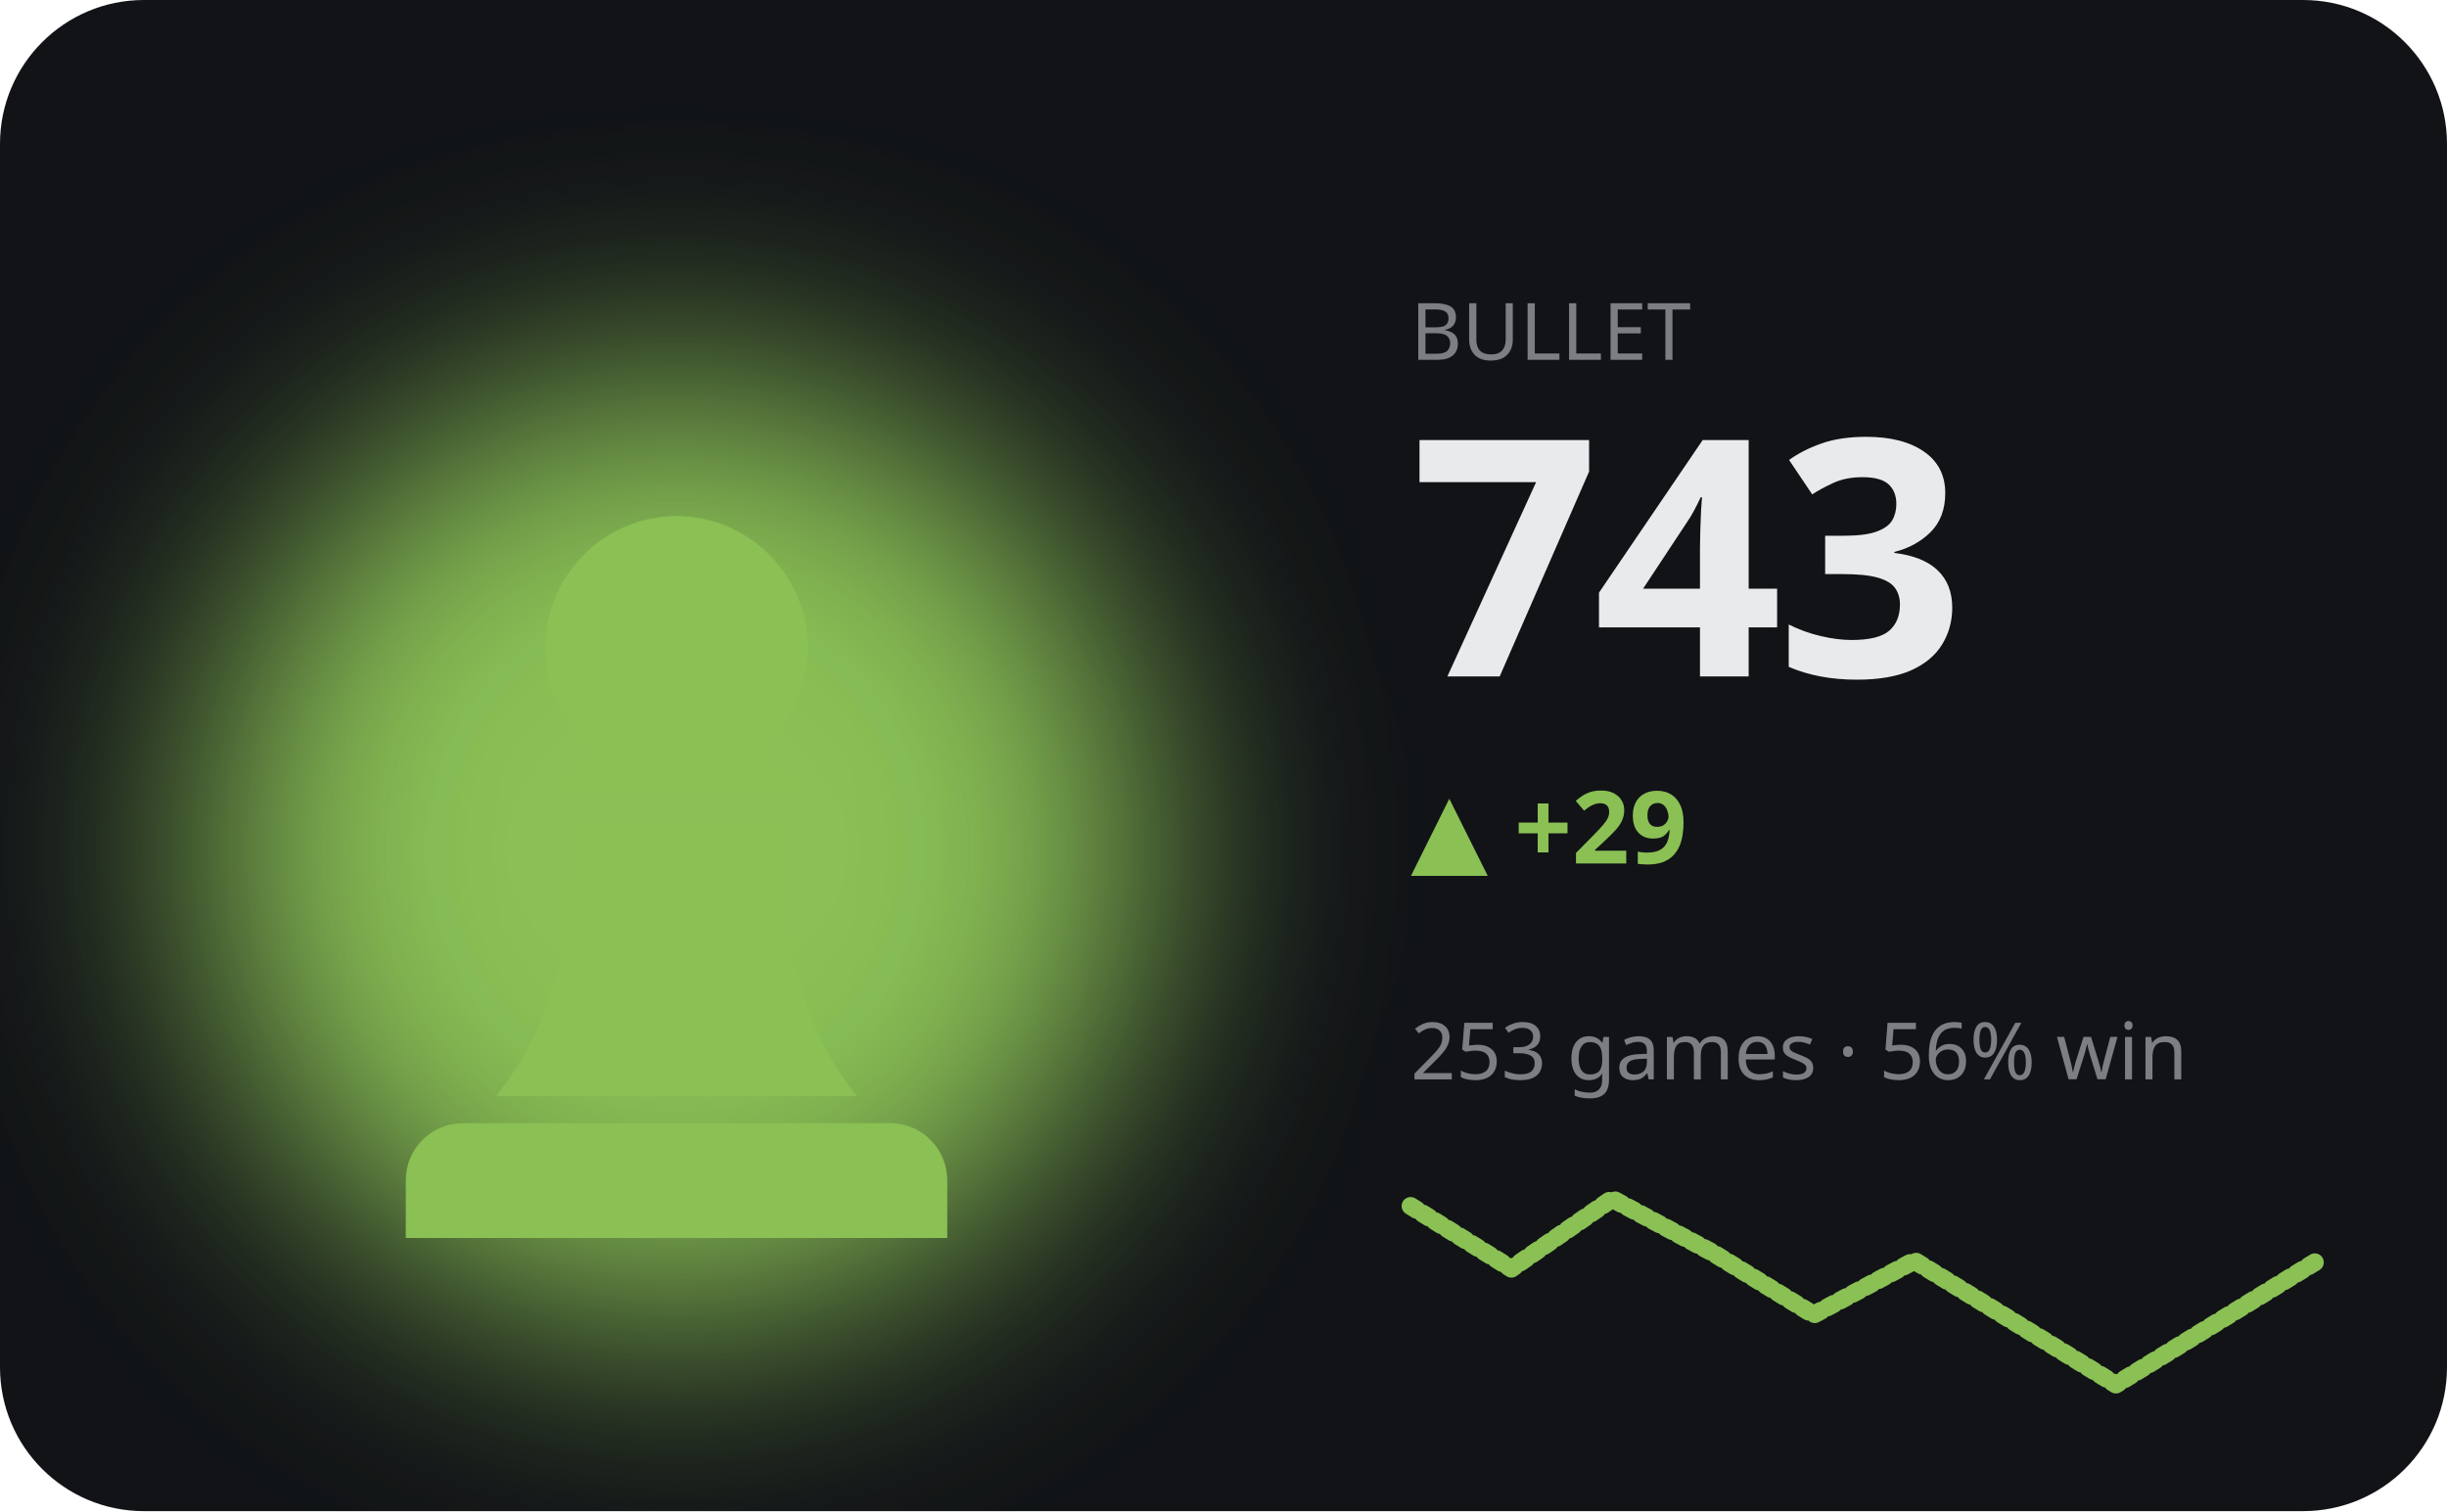
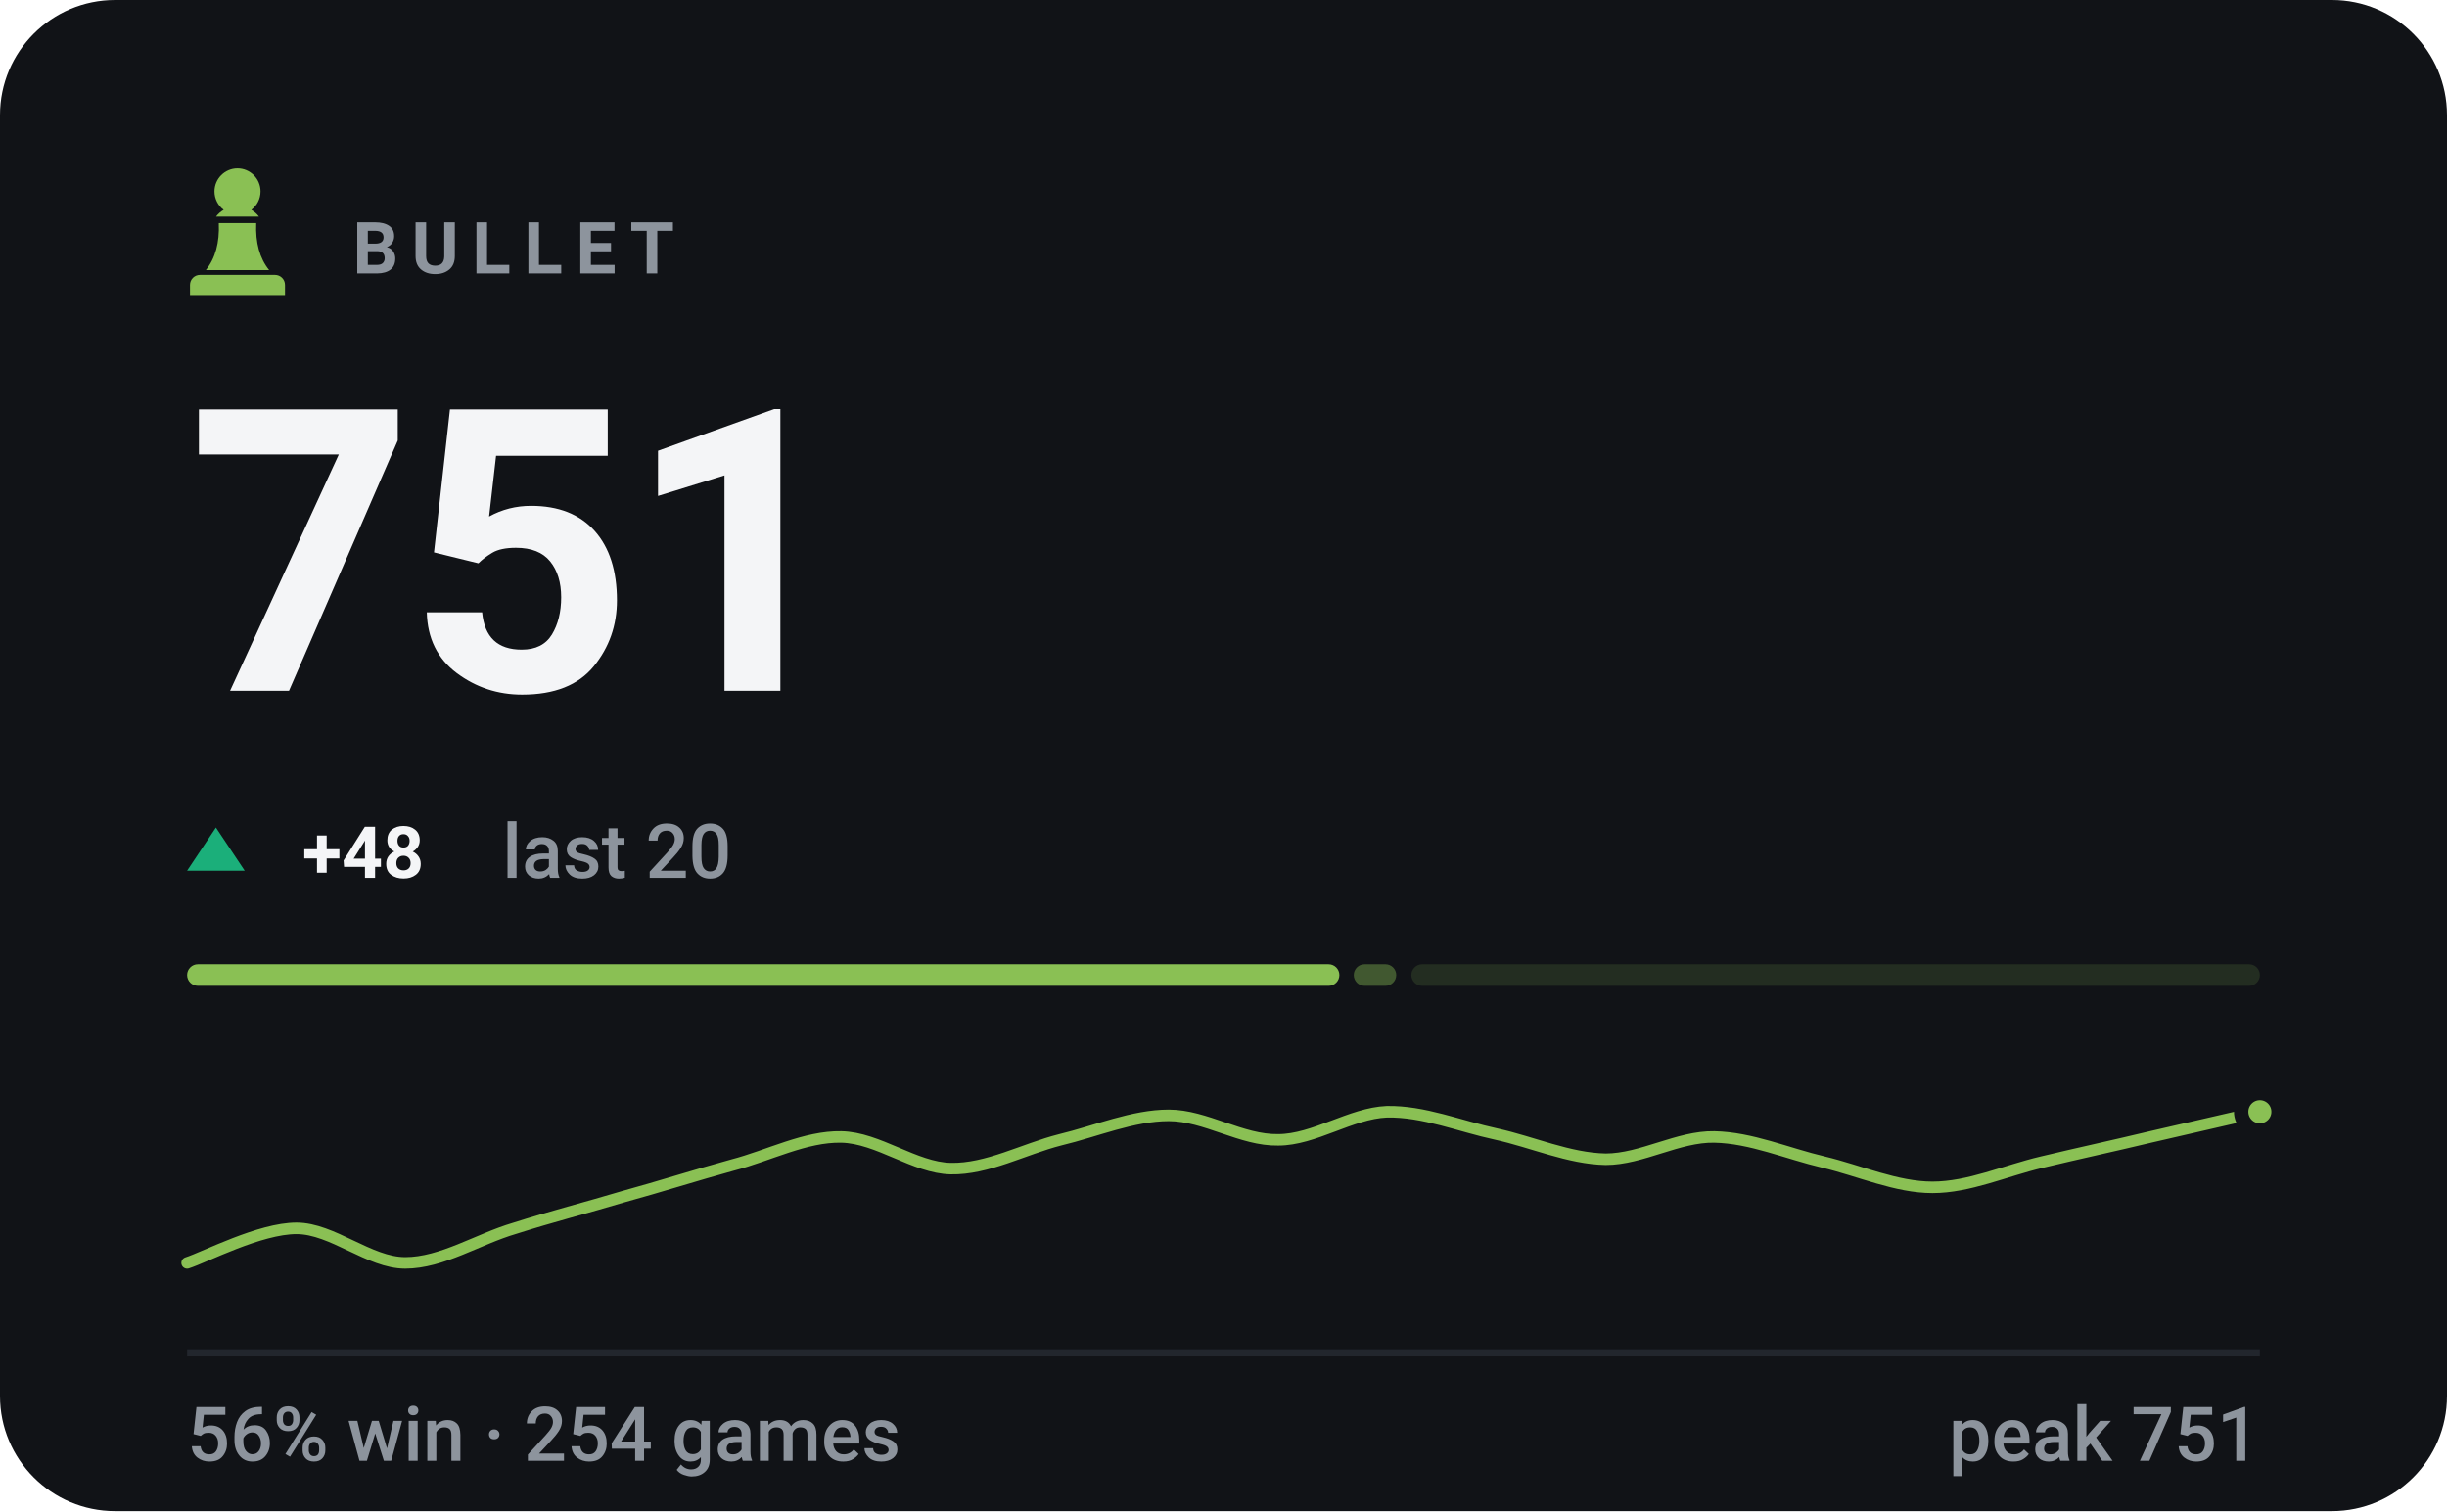
- <svg xmlns="http://www.w3.org/2000/svg" viewBox="0 0 340 210" width="340" height="210" role="img" aria-label="BULLET hero">
-   <defs>
-     <filter id="bA" x="-60%" y="-60%" width="220%" height="220%">
-       <feGaussianBlur stdDeviation="17" />
-     </filter>
-   </defs>
-   <style>text{fill:#e9eaec}.bg{fill:#111317}.acc{fill:#8ac054}.ln{stroke:#8ac054}.area{fill:#8ac054;opacity:.13}.peak{stroke:#8ac054;opacity:.3}.chip{fill:#8ac054;opacity:.14}.down{fill:#d9694a}svg{font-family:'Space Grotesk',system-ui,sans-serif}.lbl{font-weight:600;font-size:11px;letter-spacing:.16em}.big{font-weight:700;font-size:34px;letter-spacing:-.02em}.mid{font-weight:600;font-size:14px}.mut{font-weight:500;font-size:11px;opacity:.5}.ser{font-family:'Instrument Serif',serif;font-weight:400;letter-spacing:0}.mono{font-family:'JetBrains Mono',monospace}.ln{fill:none;stroke-width:2.5;stroke-linecap:round;stroke-linejoin:round}.thin{stroke-width:1.6}.draw{stroke-dasharray:1;stroke-dashoffset:0;animation:draw 2.3s cubic-bezier(.6,.05,.2,1) .25s backwards}.dot{animation:pulse 2s ease-in-out infinite}.glow{animation:glow 3.4s ease-in-out infinite}.float{animation:float 6.5s ease-in-out infinite}.shim{animation:shim 3s ease-in-out infinite}@keyframes draw{from{stroke-dashoffset:1}to{stroke-dashoffset:0}}@keyframes pulse{0%,100%{r:4.5;opacity:1}50%{r:8;opacity:.45}}@keyframes glow{0%,100%{opacity:.14}50%{opacity:.34}}@keyframes float{0%,100%{transform:translateY(0)}50%{transform:translateY(-7px)}}@keyframes shim{0%,100%{opacity:.5}50%{opacity:1}}</style>
-   <rect class="bg" width="340" height="210" rx="20" />
-   <ellipse class="acc glow" cx="94" cy="118" rx="66" ry="66" filter="url(#bA)" />
-   <g class="acc float" transform="translate(37.0,62.6) scale(1.14)">
+ <svg xmlns="http://www.w3.org/2000/svg" viewBox="0 0 340 210" width="340" height="210" role="img" aria-label="BULLET rating 751, 56% win rate over 254 games">
+   <style>svg{font-family:-apple-system,BlinkMacSystemFont,'Segoe UI',Roboto,'Helvetica Neue',Arial,sans-serif}text{fill:#f4f5f7;white-space:pre}.bg{fill:#111317}.acc{fill:#8ac054}.win{fill:#1baf7a}.draw{fill:#8b8f96}.loss{fill:#d03b3b}.lbl{font-size:10px;font-weight:600;letter-spacing:.18em;fill:#8d949d}.cap{font-size:10.5px;font-weight:500;fill:#8d949d}.num{font-family:-apple-system,BlinkMacSystemFont,'Segoe UI',Roboto,'Helvetica Neue',Arial,sans-serif;font-weight:700;letter-spacing:-.02em}.tick{font-size:9px;font-weight:500;fill:#8d949d;opacity:.75}.dl{font-size:10px;font-weight:600}.rule{stroke:#22262d;stroke-width:1;fill:none}.grid{stroke:#22262d;stroke-width:1;fill:none;opacity:.7}.ln{fill:none;stroke:#8ac054;stroke-width:2;stroke-linecap:round;stroke-linejoin:round}.ring{stroke:#111317;stroke-width:2}.hollow{fill:none;stroke-width:1.5}.sq{fill:#f4f5f7;opacity:.035}</style>
+   <rect class="bg" width="340" height="210" rx="16" />
+   <g class="acc" transform="translate(23.0,21.8) scale(0.2)">
    <path d="M50 8c-8.8 0-16 7.2-16 16 0 5.2 2.5 9.9 6.4 12.8-2.1 1.2-3.9 2.8-5.3 4.7h29.8c-1.4-1.9-3.2-3.5-5.3-4.7C63.5 33.9 66 29.2 66 24c0-8.8-7.2-16-16-16zM37 46c.6 13.6-2.4 24.5-9 32.7h44c-6.6-8.2-9.6-19.1-9-32.7H37zM24 82h52c3.9 0 7 3.1 7 7v7H17v-7c0-3.9 3.1-7 7-7z" />
  </g>
-   <text class="mut" x="196" y="50">BULLET</text>
-   <text class="big" x="196" y="94" style="font-size:46px">743</text>
-   <text class="acc mid" x="196" y="120">▲ +29</text>
-   <text class="mut" x="196" y="150">253 games · 56% win</text>
-   <polyline class="ln draw" pathLength="1" points="196.0,167.6 210.0,176.3 224.0,166.6 238.0,174.1 252.0,182.7 266.0,175.2 280.0,183.8 294.0,192.4 308.0,183.8 322.0,175.2" />
+   <text class="lbl" x="49" y="38">BULLET</text>
+   <text class="num" x="26" y="96" style="font-size:55px">751</text>
+   <path fill="#1baf7a" d="M30 115L34 121H26Z" />
+   <text class="dl" x="42" y="122" fill="#1baf7a">+48</text>
+   <text class="cap" x="69.8" y="122">last 20</text>
+   <rect x="26.0" y="134" width="160.1" height="3" rx="1.5" fill="#8ac054" opacity="1" />
+   <rect x="188.1" y="134" width="5.9" height="3" rx="1.5" fill="#8ac054" opacity="0.4" />
+   <rect x="196.1" y="134" width="117.9" height="3" rx="1.5" fill="#8ac054" opacity="0.15" />
+   <path class="ln" style="stroke-width:1.6" d="M26.0 175.5C28.5 174.7 36.1 170.7 41.2 170.7C46.2 170.7 51.3 175.5 56.3 175.5C61.4 175.5 66.4 172.2 71.5 170.7C76.5 169.1 81.6 167.8 86.6 166.3C91.7 164.9 96.7 163.3 101.8 161.9C106.8 160.6 111.9 157.9 116.9 158.0C122.0 158.1 127.1 162.3 132.1 162.4C137.2 162.5 142.2 159.7 147.3 158.4C152.3 157.2 157.4 155.0 162.4 155.0C167.5 155.0 172.5 158.5 177.6 158.4C182.6 158.4 187.7 154.7 192.7 154.5C197.8 154.4 202.8 156.5 207.9 157.6C212.9 158.7 218.0 161.0 223.1 161.1C228.1 161.1 233.2 157.9 238.2 158.0C243.3 158.1 248.3 160.3 253.4 161.5C258.4 162.7 263.5 165.0 268.5 165.0C273.6 165.0 278.6 162.7 283.7 161.5C288.7 160.3 293.8 159.2 298.8 158.0C303.9 156.8 311.5 155.1 314.0 154.5" />
+   <circle class="acc ring" cx="314.0" cy="154.5" r="2.6" />
+   <line class="rule" x1="26" y1="188" x2="314" y2="188" />
+   <text class="cap" x="26" y="203">56% win · 254 games</text>
+   <text class="cap" x="314" y="203" text-anchor="end">peak 751</text>
</svg>
